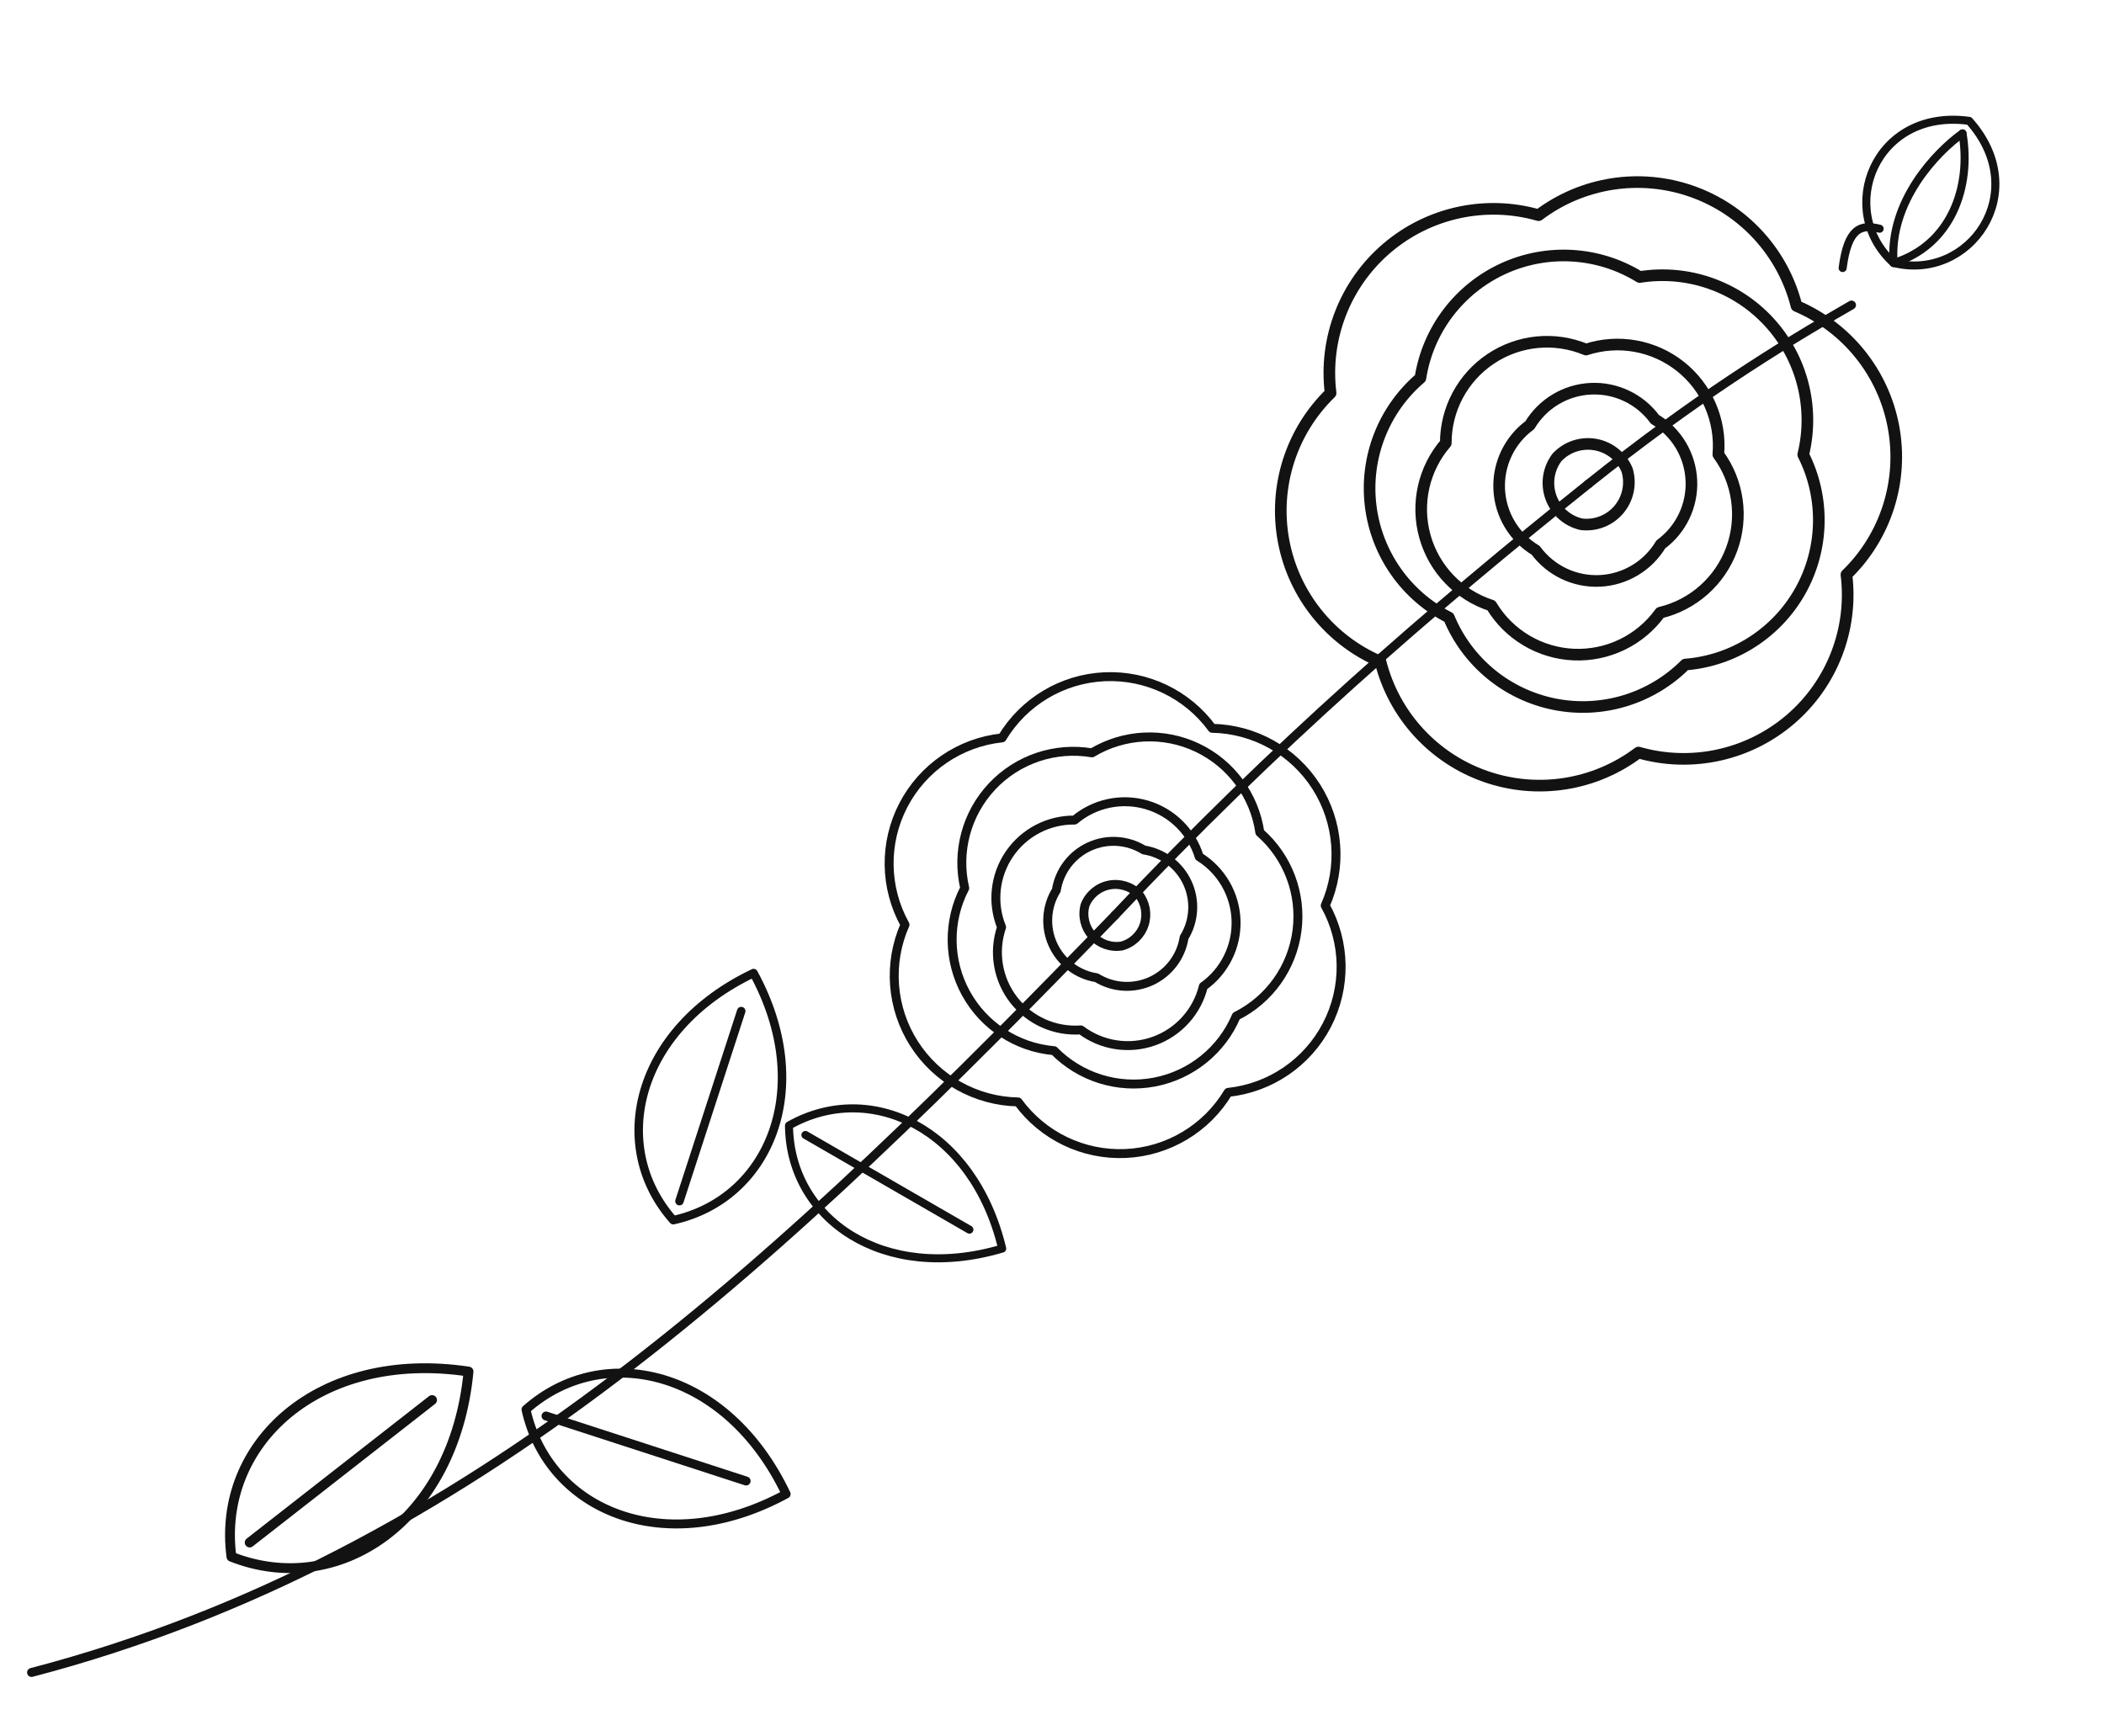
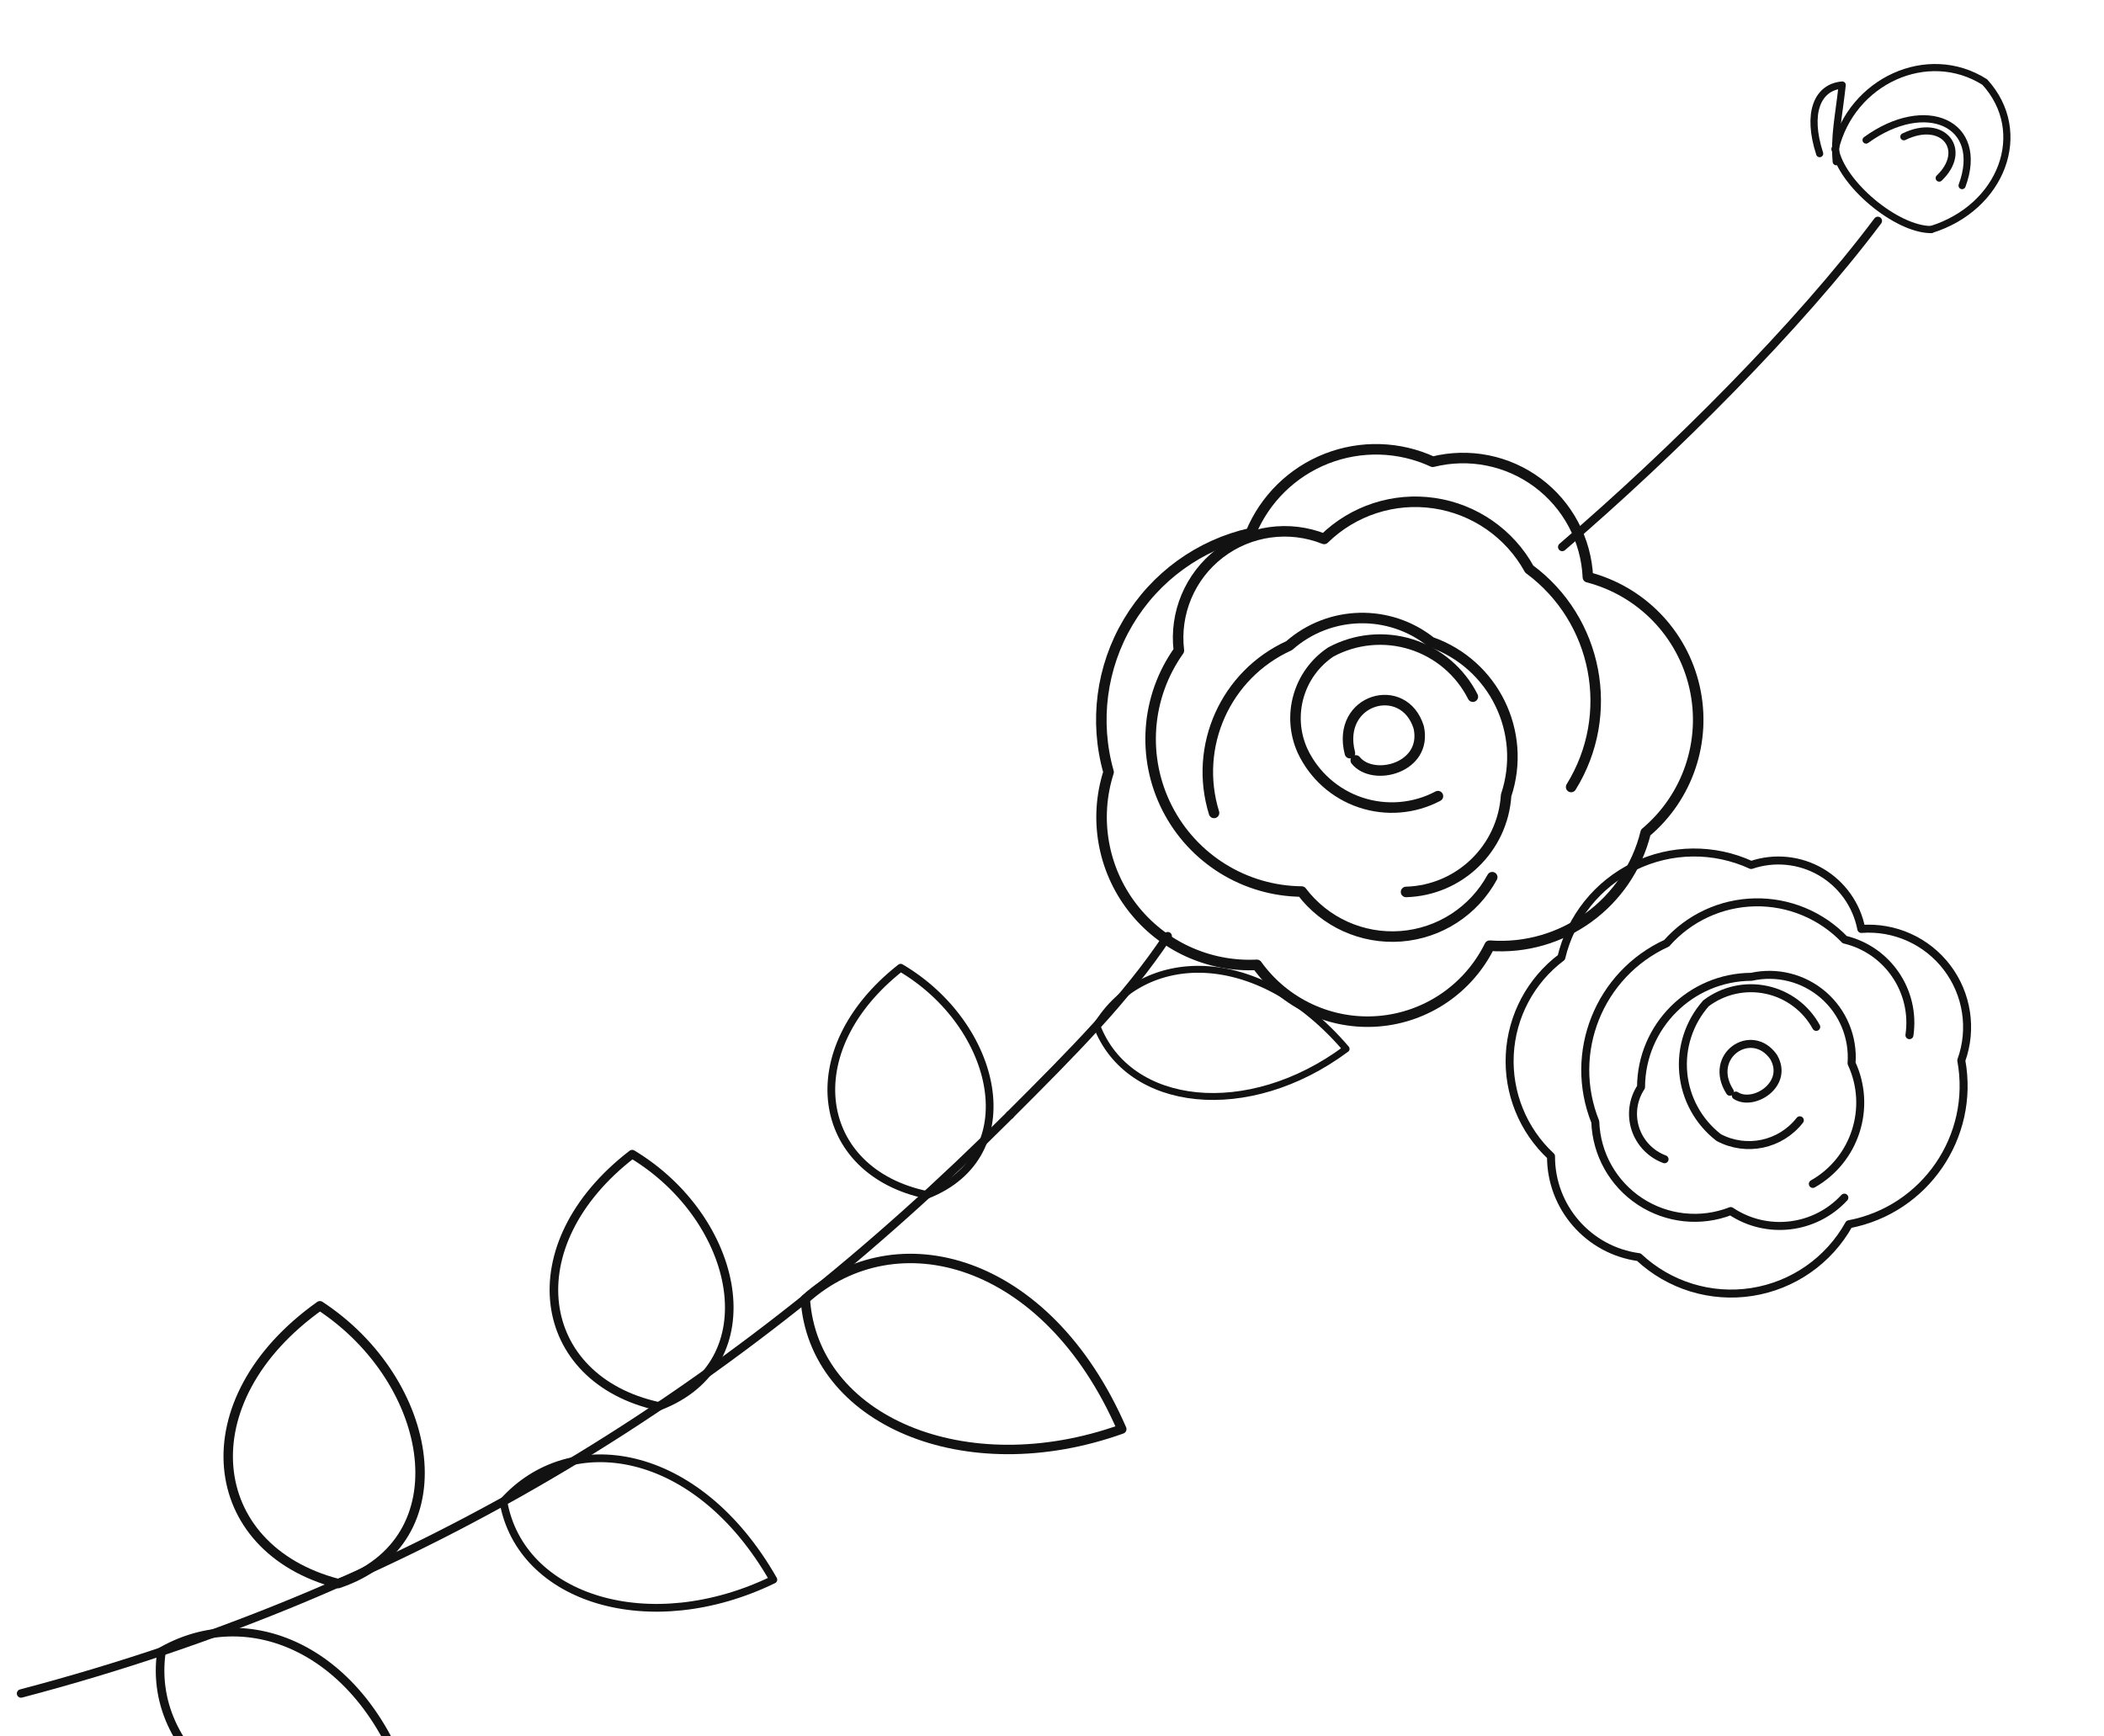
- <svg xmlns="http://www.w3.org/2000/svg" viewBox="0 0 400 330" fill="none" stroke="#121212" stroke-width="1.7" stroke-linecap="round" stroke-linejoin="round">
-   <path d="M6,318 C90,296 150,238 212,174" />
-   <path d="M212,174 C242,142 272,116 302,92" />
-   <path d="M302,92 C322,76 338,66 352,58" />
-   <g transform="translate(44,296) rotate(-38) scale(1.1)">
-     <path d="M0,0 C10,-17 34,-19 52,0 C34,19 10,17 0,0 Z" />
-     <path d="M4,0 L44,0" />
+ <svg xmlns="http://www.w3.org/2000/svg" viewBox="0 0 400 330" fill="none" stroke="#121212" stroke-width="1.6" stroke-linecap="round" stroke-linejoin="round">
+   <path d="M4,322 C80,302 140,264 192,212" />
+   <path d="M192,212 C204,200 214,190 222,178" />
+   <path d="M297,104 C318,86 342,62 357,42" />
+   <g transform="translate(30.7,314.0) rotate(37.4) scale(1.02)">
+     <path d="M0,0 C8,-19 34,-24 58,-3 C38,17 10,18 0,0 Z" />
  </g>
-   <g transform="translate(100,268) rotate(18) scale(1.0)">
-     <path d="M0,0 C10,-17 34,-19 52,0 C34,19 10,17 0,0 Z" />
-     <path d="M4,0 L44,0" />
+   <g transform="translate(64.3,301.1) rotate(-87.7) scale(1.12)">
+     <path d="M0,0 C5,-23 30,-27 47,-5 C35,15 8,21 0,0 Z" />
  </g>
-   <g transform="translate(128,232) rotate(-72) scale(0.95)">
-     <path d="M0,0 C10,-17 34,-19 52,0 C34,19 10,17 0,0 Z" />
-     <path d="M4,0 L44,0" />
+   <g transform="translate(95.7,285.5) rotate(19.1) scale(0.92)">
+     <path d="M0,0 C8,-19 34,-24 58,-3 C38,17 10,18 0,0 Z" />
  </g>
-   <g transform="translate(150,214) rotate(30) scale(0.9)">
-     <path d="M0,0 C10,-17 34,-19 52,0 C34,19 10,17 0,0 Z" />
-     <path d="M4,0 L44,0" />
+   <g transform="translate(125.2,267.4) rotate(-89.9) scale(1.02)">
+     <path d="M0,0 C5,-23 30,-27 47,-5 C35,15 8,21 0,0 Z" />
  </g>
-   <g transform="translate(302,92) rotate(8) scale(1.30)">
-     <path d="M39.2,7.9 A24.0,24.0 0 0 1 12.7,37.9 A24.0,24.0 0 0 1 -26.5,30.0 A24.0,24.0 0 0 1 -39.2,-7.9 A24.0,24.0 0 0 1 -12.7,-37.9 A24.0,24.0 0 0 1 26.5,-30.0 A24.0,24.0 0 0 1 39.2,7.9 Z" />
-     <path d="M17.7,24.2 A21.2,21.2 0 0 1 -17.5,22.2 A21.2,21.2 0 0 1 -26.5,-11.9 A21.2,21.2 0 0 1 3.2,-31.0 A21.2,21.2 0 0 1 30.5,-8.6 A21.2,21.2 0 0 1 17.7,24.2 Z" />
-     <path d="M-11.6,19.6 A14.8,14.8 0 0 1 -21.5,-3.0 A14.8,14.8 0 0 1 -3.1,-19.4 A14.8,14.8 0 0 1 18.2,-6.9 A14.8,14.8 0 0 1 13.0,17.2 A14.8,14.8 0 0 1 -11.6,19.6 Z" />
-     <path d="M11.7,7.3 A11.0,11.0 0 0 1 -6.3,10.7 A11.0,11.0 0 0 1 -9.7,-7.3 A11.0,11.0 0 0 1 8.3,-10.7 A11.0,11.0 0 0 1 11.7,7.3 Z" />
-     <path d="M-0.2,6.0 A6.2,6.2 0 0 1 -5.1,-3.2 A6.2,6.2 0 0 1 5.3,-2.8 A6.2,6.2 0 0 1 -0.2,6.0 Z" />
+   <g transform="translate(153.1,247.0) rotate(25.3) scale(1.12)">
+     <path d="M0,0 C8,-19 34,-24 58,-3 C38,17 10,18 0,0 Z" />
  </g>
-   <g transform="translate(212,174) rotate(-14) scale(1.00)">
-     <path d="M39.2,7.9 A24.0,24.0 0 0 1 12.7,37.9 A24.0,24.0 0 0 1 -26.5,30.0 A24.0,24.0 0 0 1 -39.2,-7.9 A24.0,24.0 0 0 1 -12.7,-37.9 A24.0,24.0 0 0 1 26.5,-30.0 A24.0,24.0 0 0 1 39.2,7.9 Z" />
-     <path d="M17.7,24.2 A21.2,21.2 0 0 1 -17.5,22.2 A21.2,21.2 0 0 1 -26.5,-11.9 A21.2,21.2 0 0 1 3.2,-31.0 A21.2,21.2 0 0 1 30.5,-8.6 A21.2,21.2 0 0 1 17.7,24.2 Z" />
-     <path d="M-11.6,19.6 A14.8,14.8 0 0 1 -21.5,-3.0 A14.8,14.8 0 0 1 -3.1,-19.4 A14.8,14.8 0 0 1 18.2,-6.9 A14.8,14.8 0 0 1 13.0,17.2 A14.8,14.8 0 0 1 -11.6,19.6 Z" />
-     <path d="M11.7,7.3 A11.0,11.0 0 0 1 -6.3,10.7 A11.0,11.0 0 0 1 -9.7,-7.3 A11.0,11.0 0 0 1 8.3,-10.7 A11.0,11.0 0 0 1 11.7,7.3 Z" />
-     <path d="M-0.2,6.0 A6.2,6.2 0 0 1 -5.1,-3.2 A6.2,6.2 0 0 1 5.3,-2.8 A6.2,6.2 0 0 1 -0.2,6.0 Z" />
+   <g transform="translate(176.2,227.2) rotate(-90.5) scale(0.92)">
+     <path d="M0,0 C5,-23 30,-27 47,-5 C35,15 8,21 0,0 Z" />
  </g>
-   <g transform="translate(360,50) rotate(28) scale(0.9)">
-     <path d="M0,0 C-16,-4 -19,-27 0,-34 C19,-27 16,-4 0,0 Z" />
-     <path d="M0,0 C-7,-11 -3,-25 0,-31" />
-     <path d="M0,0 C9,-9 7,-22 0,-31" />
-     <path d="M-9,6 C-12,-2 -10,-4 -6,-5" />
+   <g transform="translate(208.5,195.0) rotate(8.3) scale(0.82)">
+     <path d="M0,0 C8,-19 34,-24 58,-3 C38,17 10,18 0,0 Z" />
+   </g>
+   <g transform="translate(262,140) rotate(6) scale(1.25)">
+     <path d="M42.0,10.3 A22.7,22.7 0 0 1 20.2,29.9 A20.7,20.7 0 0 1 -14.7,36.5 A22.5,22.5 0 0 1 -40.2,9.7 A29.1,29.1 0 0 1 -22.5,-28.7 A20.6,20.6 0 0 1 3.9,-42.4 A19.0,19.0 0 0 1 29.2,-27.4 A22.4,22.4 0 0 1 42.0,10.3 Z" />
+     <path d="M19.5,19.5 A17.3,17.3 0 0 1 -9.1,24.7 A23.2,23.2 0 0 1 -31.5,-9.8 A16.2,16.2 0 0 1 -11.3,-29.0 A19.8,19.8 0 0 1 20.2,-27.7 A24.9,24.9 0 0 1 30.0,4.6" />
+     <path d="M-23.6,14.2 A21.1,21.1 0 0 1 -14.9,-12.3 A16.8,16.8 0 0 1 6.5,-15.1 A18.5,18.5 0 0 1 20.3,6.9 A15.7,15.7 0 0 1 6.7,23.1" />
+     <path d="M10.0,8.1 A15.0,15.0 0 0 1 -11.2,3.4 A12.1,12.1 0 0 1 -8.5,-12.0 A15.8,15.8 0 0 1 13.7,-7.5" />
+     <path d="M-4,3 C-7,-5 3,-9 6,-2 C8,4 0,7 -3,4" />
+   </g>
+   <g transform="translate(332,204) rotate(-12) scale(0.95)">
+     <path d="M42.6,6.5 A28.2,28.2 0 0 1 13.8,33.9 A27.0,27.0 0 0 1 -28.7,31.6 A20.3,20.3 0 0 1 -41.7,8.2 A26.0,26.0 0 0 1 -31.4,-30.3 A27.3,27.3 0 0 1 9.6,-40.5 A16.9,16.9 0 0 1 28.5,-23.4 A19.7,19.7 0 0 1 42.6,6.5 Z" />
+     <path d="M14.0,28.5 A17.6,17.6 0 0 1 -8.8,26.4 A19.9,19.9 0 0 1 -31.6,3.3 A27.9,27.9 0 0 1 -10.2,-28.7 A24.2,24.2 0 0 1 24.8,-22.0 A17.1,17.1 0 0 1 33.5,-0.6" />
+     <path d="M-19.6,13.5 A9.7,9.7 0 0 1 -21.2,-1.6 A22.2,22.2 0 0 1 5.0,-18.6 A16.5,16.5 0 0 1 21.0,2.5 A18.7,18.7 0 0 1 8.4,24.5" />
+     <path d="M8.5,11.5 A12.9,12.9 0 0 1 -8.1,11.5 A18.5,18.5 0 0 1 -5.0,-15.3 A14.9,14.9 0 0 1 15.6,-6.1" />
+     <path d="M-4,3 C-7,-5 3,-9 6,-2 C8,4 0,7 -3,4" />
+   </g>
+   <g transform="translate(358,36) rotate(40) scale(0.85)">
+     <path d="M-14,0 C-21,-14 -13,-31 2,-33 C17,-31 23,-14 14,0" />
+     <path d="M-14,0 C-8,5 8,5 14,0" />
+     <path d="M-10,-6 C-6,-22 8,-26 13,-12" />
+     <path d="M-4,-12 C0,-21 9,-19 8,-10" />
+     <path d="M-16,3 C-24,-2 -26,-8 -22,-12 C-18,-6 -16,-2 -12,2" />
  </g>
</svg>
